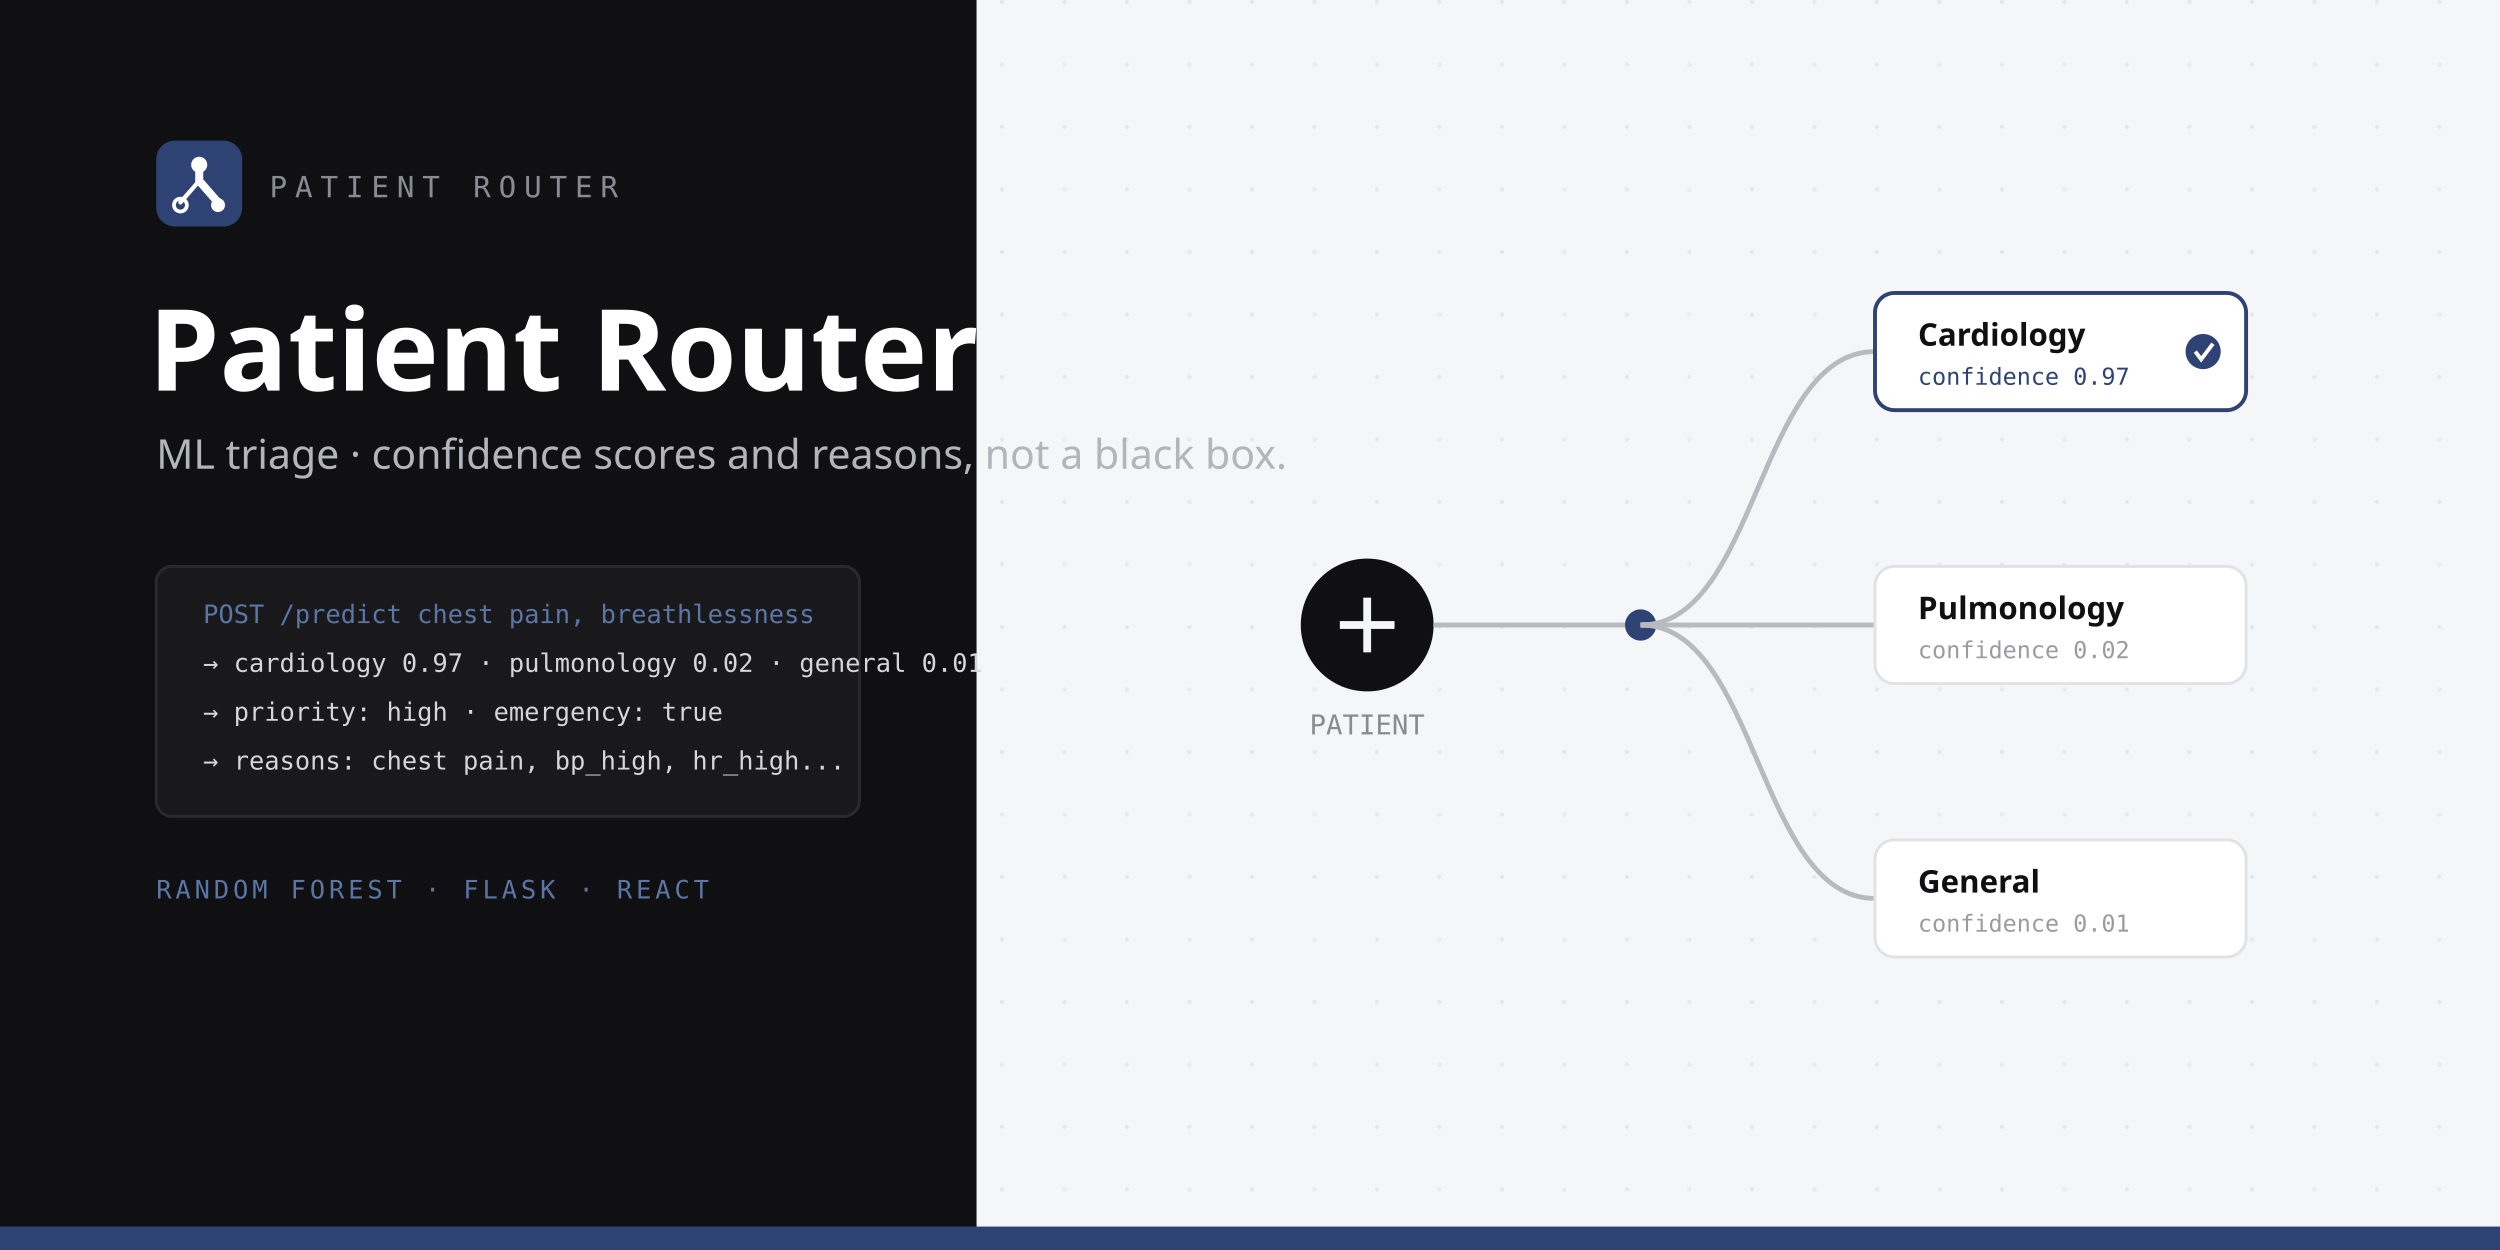
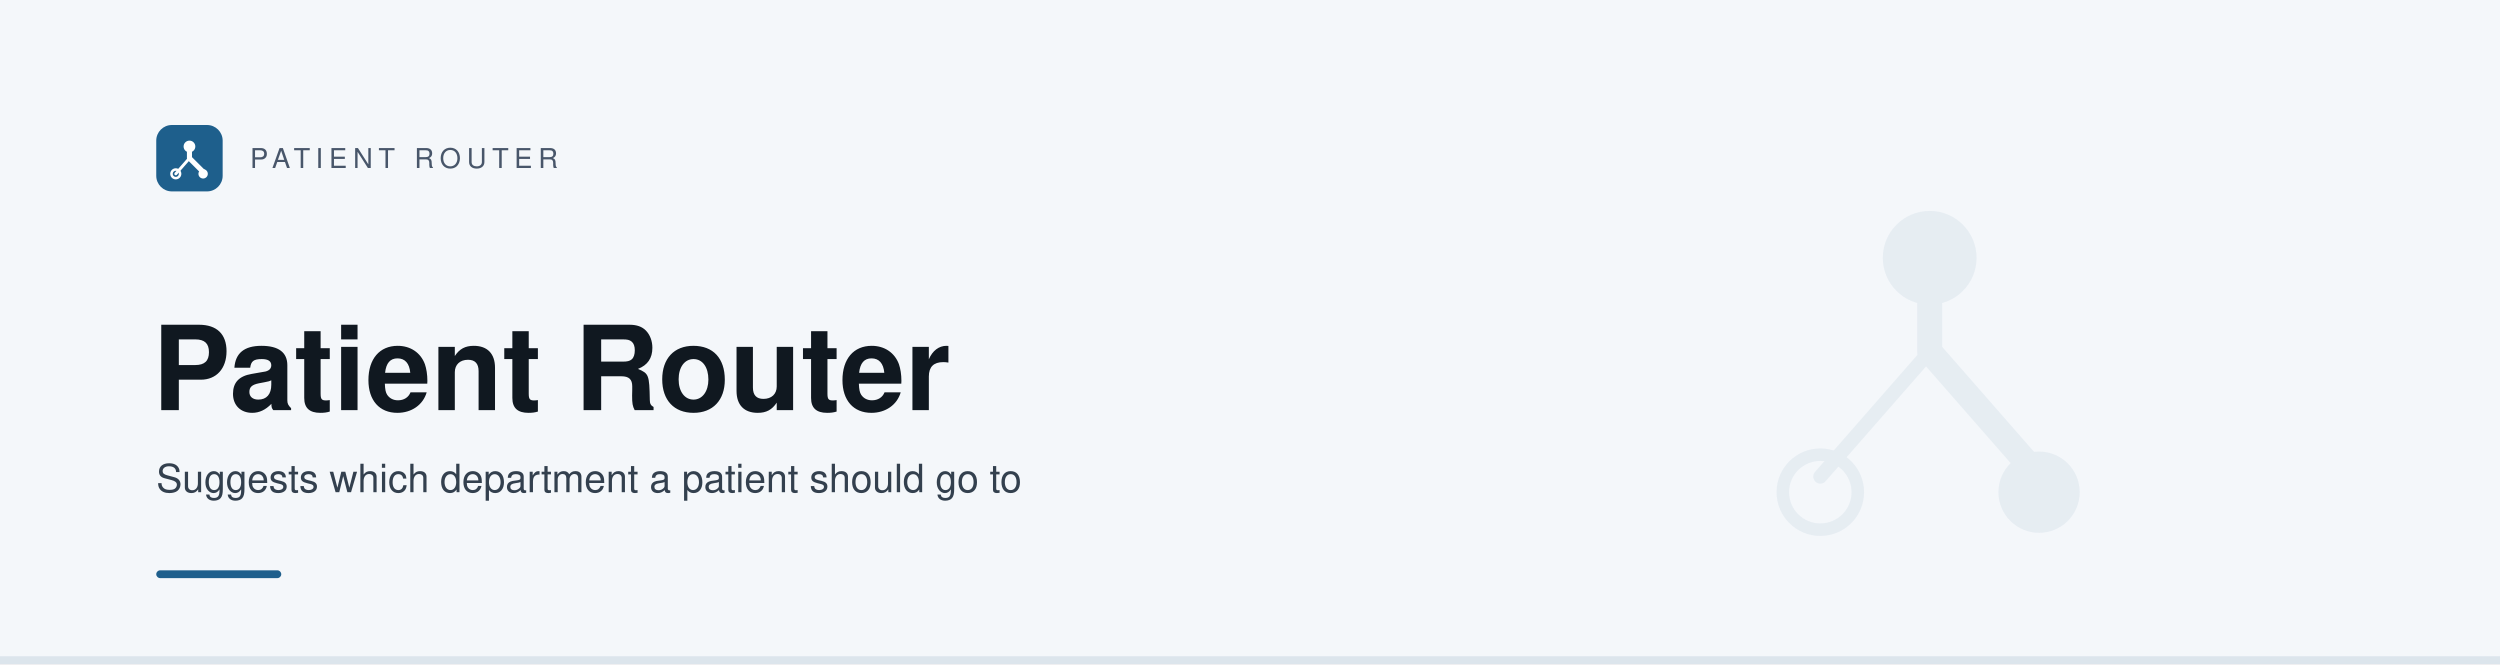
- <svg xmlns="http://www.w3.org/2000/svg" viewBox="0 0 1280 640" font-family="'Space Grotesk','IBM Plex Sans',sans-serif">
-   <defs>
-     <pattern id="grid" width="32" height="32" patternUnits="userSpaceOnUse">
-       <circle cx="1" cy="1" r="1" fill="#E4E5E7" />
-     </pattern>
-   </defs>
-   <rect width="1280" height="640" fill="#F5F6F7" />
-   <rect x="0" y="0" width="500" height="640" fill="#101012" />
-   <rect x="500" y="0" width="780" height="640" fill="url(#grid)" />
-   <g transform="translate(80,72) scale(1.375)">
-     <rect width="32" height="32" rx="7" fill="#2E4374" />
-     <circle cx="16" cy="9" r="3" fill="#ffffff" />
-     <path d="M16 12 L16 15 L23 23" stroke="#ffffff" stroke-width="3" stroke-linecap="round" stroke-linejoin="round" fill="none" />
-     <circle cx="23" cy="24" r="2.6" fill="#ffffff" />
-     <path d="M16 15 L9 23" stroke="#ffffff" stroke-width="1.6" stroke-linecap="round" fill="none" />
-     <circle cx="9" cy="24" r="2.4" stroke="#ffffff" stroke-width="1.4" fill="none" />
+ <svg xmlns="http://www.w3.org/2000/svg" viewBox="0 0 1280 340">
+   <rect width="1280" height="340" fill="#F4F7FA" />
+   <g transform="translate(860,60) scale(8)" opacity="0.07">
+     <circle cx="16" cy="9" r="3" fill="#1E5F8C" />
+     <path d="M16 12 L16 15 L23 23" stroke="#1E5F8C" stroke-width="1.6" stroke-linecap="round" stroke-linejoin="round" fill="none" />
+     <circle cx="23" cy="24" r="2.6" fill="#1E5F8C" />
+     <path d="M16 15 L9 23" stroke="#1E5F8C" stroke-width="0.9" stroke-linecap="round" fill="none" />
+     <circle cx="9" cy="24" r="2.4" stroke="#1E5F8C" stroke-width="0.8" fill="none" />
  </g>
-   <text x="138" y="101" font-size="15" letter-spacing="4" fill="#8A8A93" font-family="'IBM Plex Mono',monospace">PATIENT ROUTER</text>
-   <text x="76" y="200" font-size="58" font-weight="700" fill="#FFFFFF">Patient Router</text>
-   <text x="80" y="240" font-size="21" fill="#B4B4BC">ML triage · confidence scores and reasons, not a black box.</text>
-   <rect x="80" y="290" width="360" height="128" rx="8" fill="#19191C" stroke="#2A2A2E" stroke-width="1.5" />
-   <text x="104" y="319" font-size="13" font-family="'IBM Plex Mono',monospace" fill="#5A76A6">POST /predict  chest pain, breathlessness</text>
-   <text x="104" y="344" font-size="13" font-family="'IBM Plex Mono',monospace" fill="#D6D6DA">→ cardiology 0.97 · pulmonology 0.02 · general 0.01</text>
-   <text x="104" y="369" font-size="13" font-family="'IBM Plex Mono',monospace" fill="#D6D6DA">→ priority: high · emergency: true</text>
-   <text x="104" y="394" font-size="13" font-family="'IBM Plex Mono',monospace" fill="#D6D6DA">→ reasons: chest pain, bp_high, hr_high...</text>
-   <text x="80" y="460" font-size="13" letter-spacing="2" fill="#5A76A6" font-family="'IBM Plex Mono',monospace">RANDOM FOREST · FLASK · REACT</text>
-   <circle cx="700" cy="320" r="34" fill="#101012" />
-   <path d="M686,320 h28 M700,306 v28" stroke="#F5F6F7" stroke-width="4" />
-   <text x="700" y="376" font-size="14" text-anchor="middle" font-family="'IBM Plex Mono',monospace" fill="#8A8A93">PATIENT</text>
-   <circle cx="840" cy="320" r="8" fill="#2E4374" />
-   <path d="M734,320 L832,320" stroke="#B9BAC0" stroke-width="2.5" fill="none" />
-   <path d="M840,320 C 900,320 900,180 960,180" stroke="#B9BAC0" stroke-width="2.5" fill="none" />
-   <path d="M840,320 L 960,320" stroke="#B9BAC0" stroke-width="2.5" fill="none" />
-   <path d="M840,320 C 900,320 900,460 960,460" stroke="#B9BAC0" stroke-width="2.5" fill="none" />
-   <g>
-     <rect x="960" y="150" width="190" height="60" rx="10" fill="#FFFFFF" stroke="#2E4374" stroke-width="2" />
-     <text x="982" y="177" font-size="16" fill="#101012" font-weight="600">Cardiology</text>
-     <text x="982" y="197" font-size="12" font-family="'IBM Plex Mono',monospace" fill="#2E4374">confidence 0.97</text>
-     <circle cx="1128" cy="180" r="9" fill="#2E4374" />
-     <path d="M1124,180 l3,4 l6,-8" stroke="#FFFFFF" stroke-width="2" fill="none" />
+   <g transform="translate(80,64)">
+     <rect width="34" height="34" rx="8" fill="#1E5F8C" />
+     <circle cx="17" cy="11" r="3" fill="#ffffff" />
+     <path d="M17 14 L17 17 L24 24" stroke="#ffffff" stroke-width="2.6" stroke-linecap="round" stroke-linejoin="round" fill="none" />
+     <circle cx="24" cy="25" r="2.4" fill="#ffffff" />
+     <path d="M17 17 L10 25" stroke="#ffffff" stroke-width="1.5" stroke-linecap="round" fill="none" />
+     <circle cx="10" cy="25" r="2.2" stroke="#ffffff" stroke-width="1.3" fill="none" />
  </g>
-   <g>
-     <rect x="960" y="290" width="190" height="60" rx="10" fill="#FFFFFF" stroke="#E1E2E5" stroke-width="1.5" />
-     <text x="982" y="317" font-size="16" fill="#101012" font-weight="600">Pulmonology</text>
-     <text x="982" y="337" font-size="12" font-family="'IBM Plex Mono',monospace" fill="#9A9AA2">confidence 0.02</text>
-   </g>
-   <g>
-     <rect x="960" y="430" width="190" height="60" rx="10" fill="#FFFFFF" stroke="#E1E2E5" stroke-width="1.5" />
-     <text x="982" y="457" font-size="16" fill="#101012" font-weight="600">General</text>
-     <text x="982" y="477" font-size="12" font-family="'IBM Plex Mono',monospace" fill="#9A9AA2">confidence 0.01</text>
-   </g>
-   <rect x="0" y="628" width="1280" height="12" fill="#2E4374" />
+   <text x="128" y="86" font-size="14" letter-spacing="3" fill="#48566A" font-family="Helvetica, Arial, sans-serif">PATIENT ROUTER</text>
+   <text x="78" y="210" font-size="60" font-weight="700" fill="#101820" font-family="Helvetica, Arial, sans-serif">Patient Router</text>
+   <text x="80" y="252" font-size="20" fill="#33404E" font-family="Helvetica, Arial, sans-serif">Suggests which department a patient should go to</text>
+   <rect x="80" y="292" width="64" height="4" rx="2" fill="#1E5F8C" />
+   <rect x="0" y="336" width="1280" height="4" fill="#DCE5EC" />
</svg>
